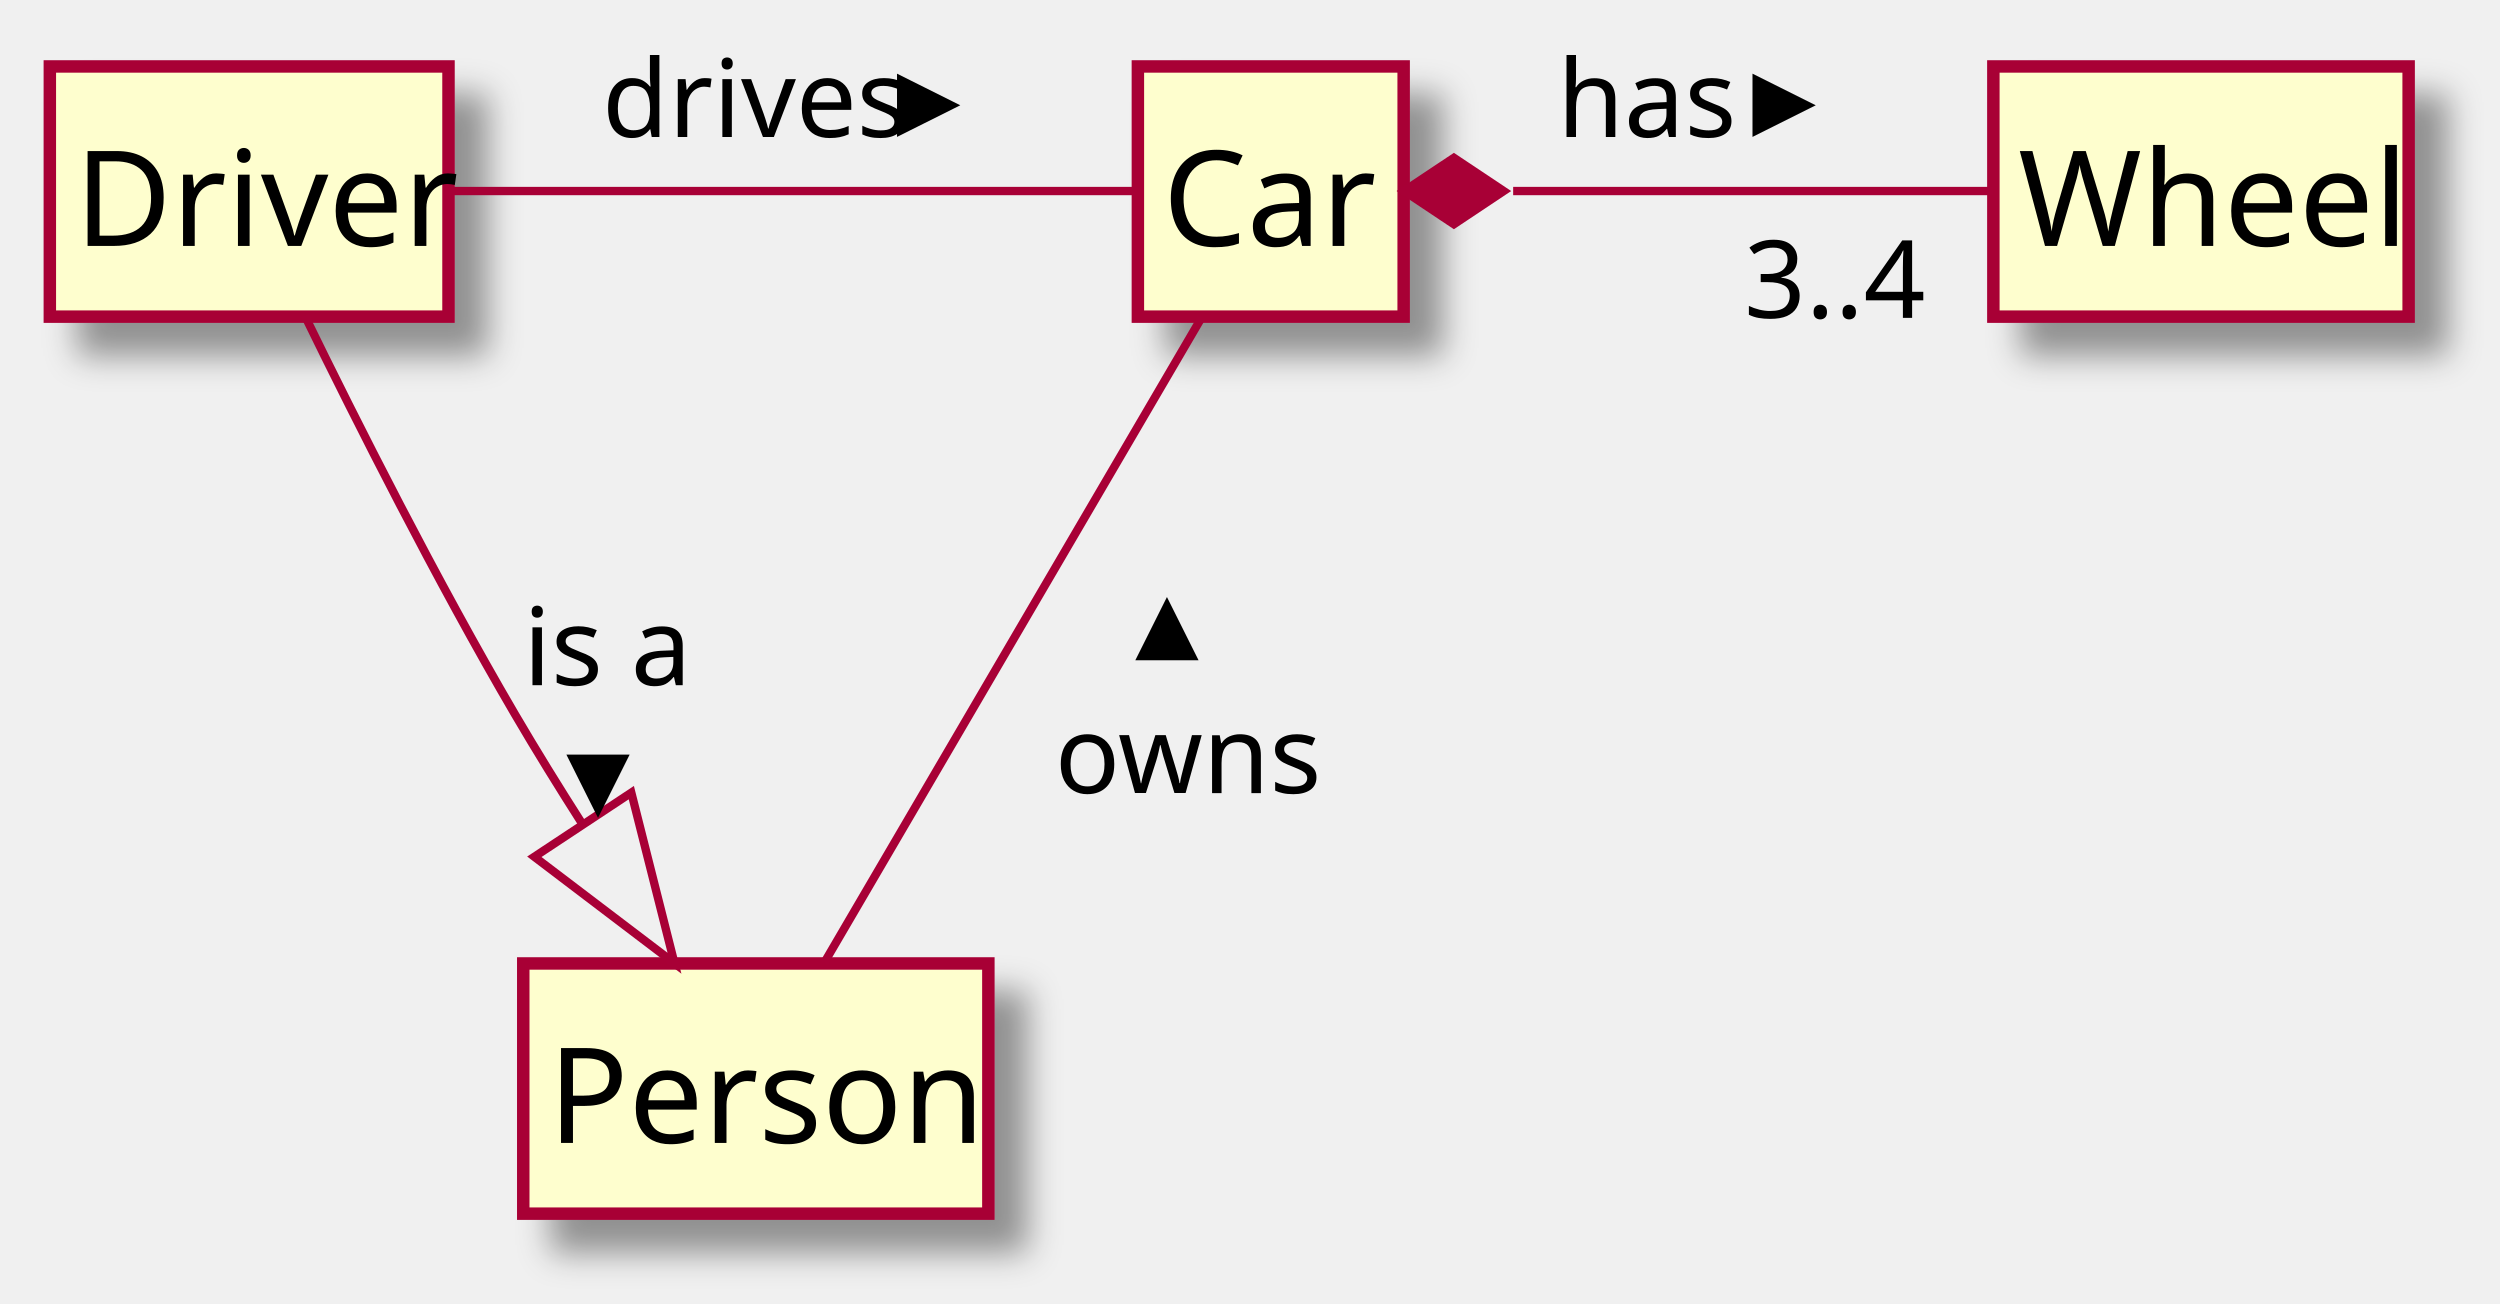
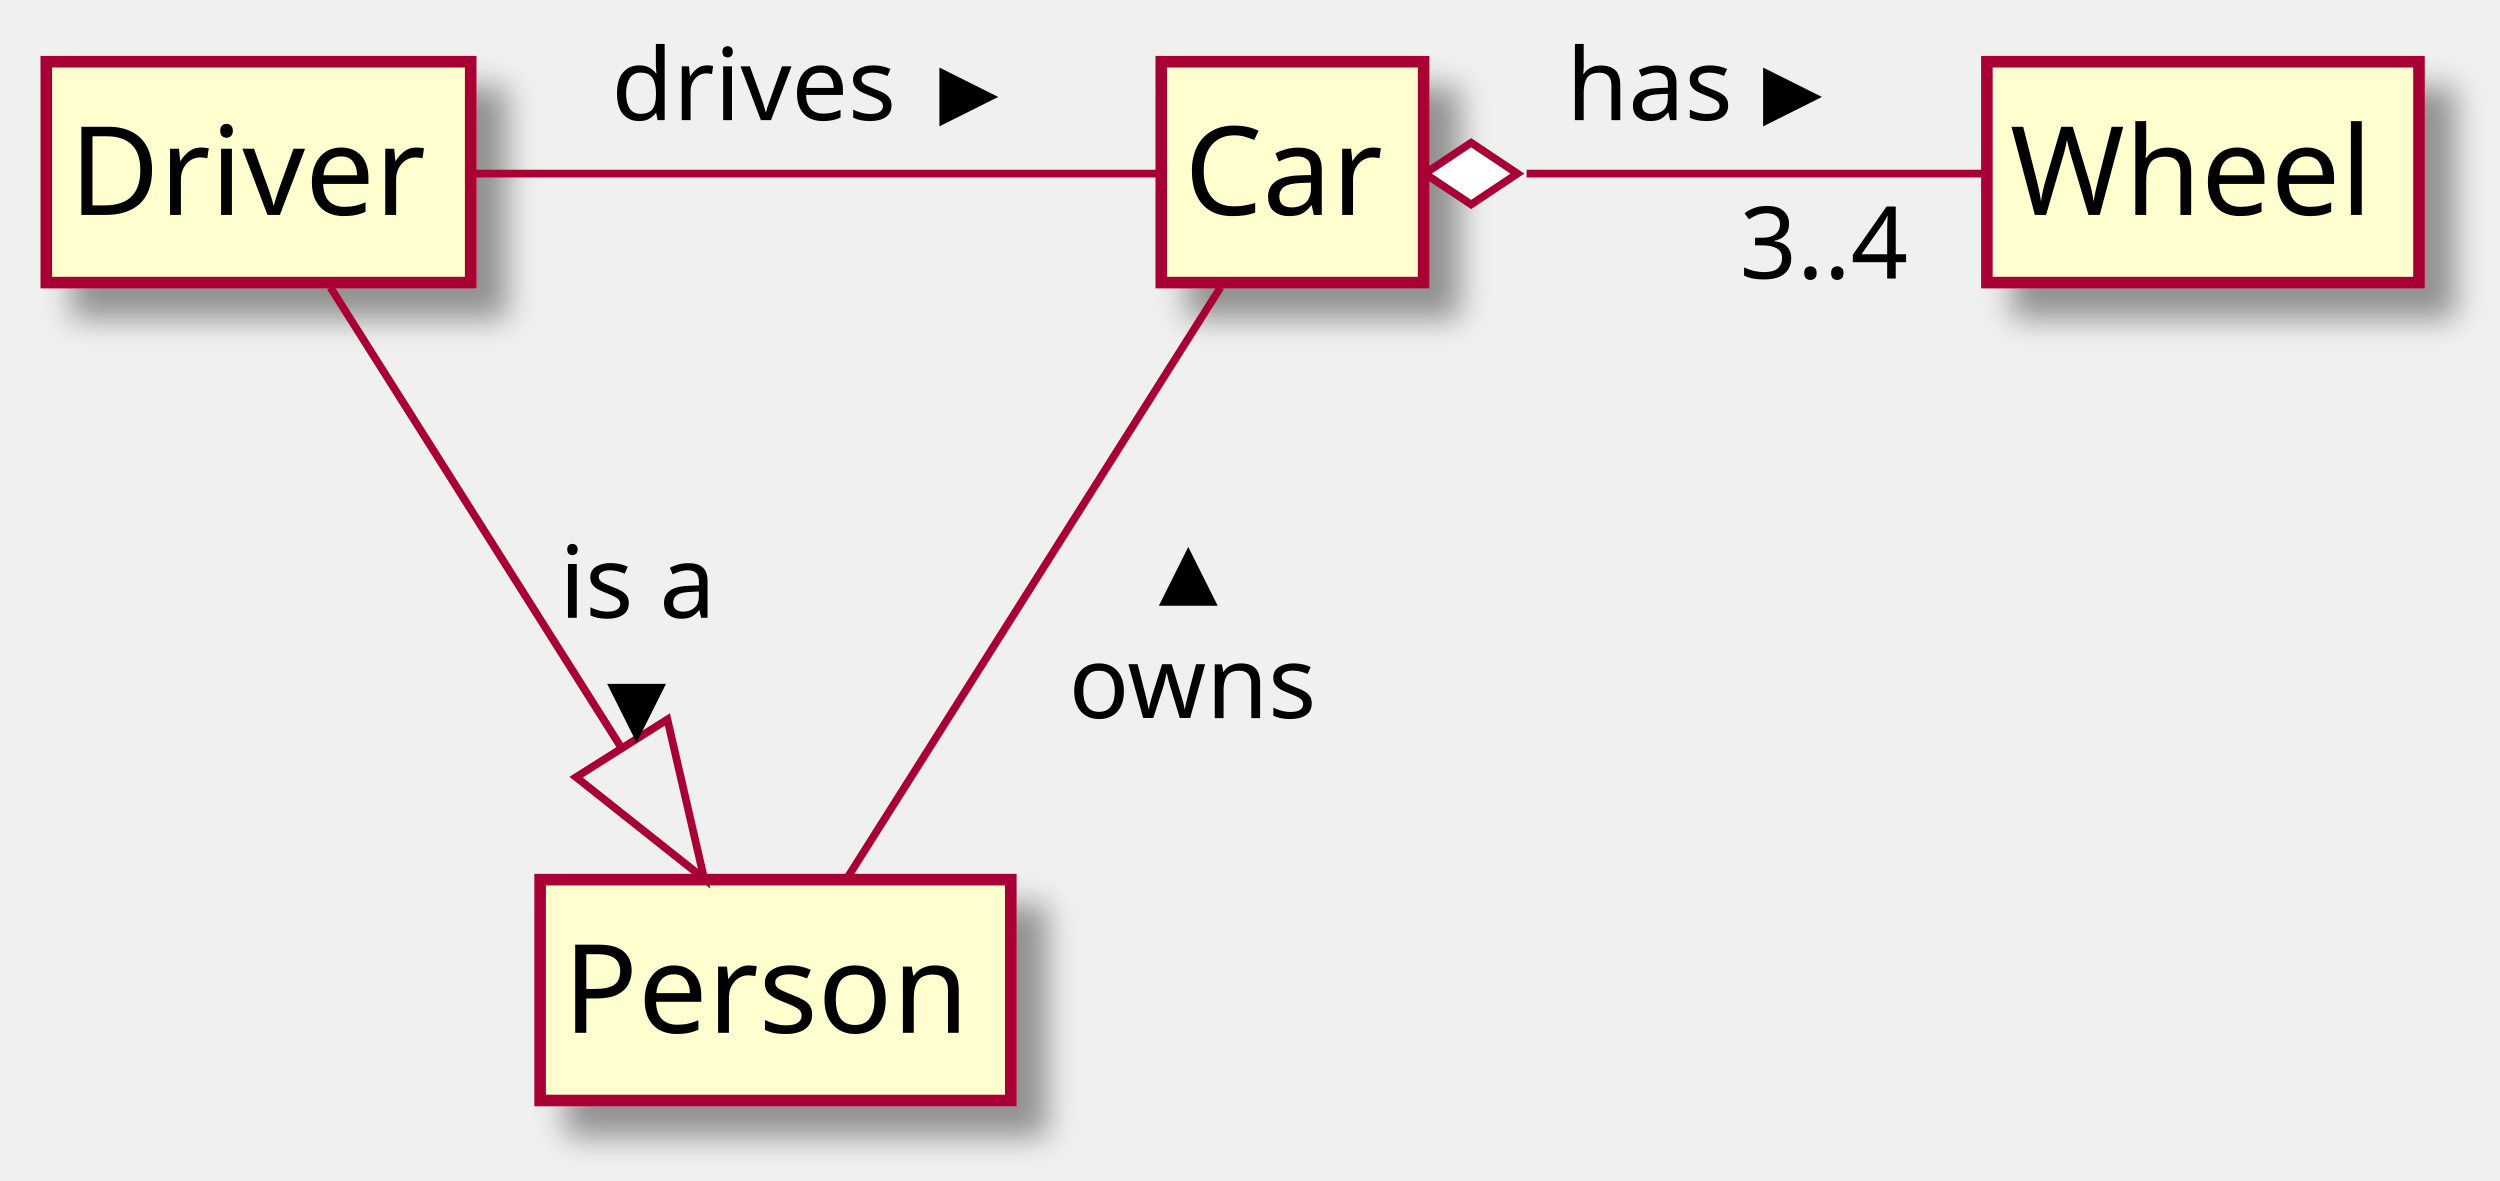
- <svg xmlns="http://www.w3.org/2000/svg" contentScriptType="application/ecmascript" contentStyleType="text/css" height="157px" preserveAspectRatio="none" style="width:301px;height:157px;" version="1.1" viewBox="0 0 301 157" width="301px" zoomAndPan="magnify">
+ <svg xmlns="http://www.w3.org/2000/svg" contentScriptType="application/ecmascript" contentStyleType="text/css" height="153px" preserveAspectRatio="none" style="width:324px;height:153px;" version="1.1" viewBox="0 0 324 153" width="324px" zoomAndPan="magnify">
  <defs>
-     <filter height="300%" id="f1uih2b09est7y" width="300%" x="-1" y="-1">
+     <filter height="300%" id="f1kvav9wd50u21" width="300%" x="-1" y="-1">
      <feGaussianBlur result="blurOut" stdDeviation="2.0" />
      <feColorMatrix in="blurOut" result="blurOut2" type="matrix" values="0 0 0 0 0 0 0 0 0 0 0 0 0 0 0 0 0 0 .4 0" />
      <feOffset dx="4.0" dy="4.0" in="blurOut2" result="blurOut3" />
      <feBlend in="SourceGraphic" in2="blurOut3" mode="normal" />
    </filter>
  </defs>
  <g>
-     <rect fill="#FEFECE" filter="url(#f1uih2b09est7y)" height="30.125" id="Car" style="stroke: #A80036; stroke-width: 1.5;" width="32" x="137" y="8" />
-     <text fill="#000000" font-family="sans-serif" font-size="16" lengthAdjust="spacingAndGlyphs" textLength="26" x="140" y="29.609">Car</text>
-     <rect fill="#FEFECE" filter="url(#f1uih2b09est7y)" height="30.125" id="Driver" style="stroke: #A80036; stroke-width: 1.5;" width="48" x="6" y="8" />
-     <text fill="#000000" font-family="sans-serif" font-size="16" lengthAdjust="spacingAndGlyphs" textLength="42" x="9" y="29.609">Driver</text>
-     <rect fill="#FEFECE" filter="url(#f1uih2b09est7y)" height="30.125" id="Wheel" style="stroke: #A80036; stroke-width: 1.5;" width="50" x="240" y="8" />
-     <text fill="#000000" font-family="sans-serif" font-size="16" lengthAdjust="spacingAndGlyphs" textLength="44" x="243" y="29.609">Wheel</text>
-     <rect fill="#FEFECE" filter="url(#f1uih2b09est7y)" height="30.125" id="Person" style="stroke: #A80036; stroke-width: 1.5;" width="56" x="63" y="116" />
-     <text fill="#000000" font-family="sans-serif" font-size="16" lengthAdjust="spacingAndGlyphs" textLength="50" x="66" y="137.609">Person</text>
-     <path d="M54.008,23 C78.477,23 115.751,23 136.889,23 " fill="none" id="Driver-Car" style="stroke: #A80036; stroke-width: 1.0;" />
-     <text fill="#000000" font-family="sans-serif" font-size="13" lengthAdjust="spacingAndGlyphs" textLength="33" x="72.5" y="16.495">drives</text>
-     <polygon fill="#000000" points="108.5,9.676,114.5,12.676,108.5,15.676,108.5,9.676" style="stroke: #000000; stroke-width: 1.0;" />
-     <path d="M182.183,23 C200.09,23 222.786,23 239.889,23 " fill="none" id="Car-Wheel" style="stroke: #A80036; stroke-width: 1.0;" />
-     <polygon fill="#A80036" points="169.047,23,175.047,27,181.047,23,175.047,19,169.047,23" style="stroke: #A80036; stroke-width: 1.0;" />
-     <text fill="#000000" font-family="sans-serif" font-size="13" lengthAdjust="spacingAndGlyphs" textLength="21" x="187.5" y="16.495">has</text>
-     <polygon fill="#000000" points="211.5,9.676,217.5,12.676,211.5,15.676,211.5,9.676" style="stroke: #000000; stroke-width: 1.0;" />
-     <text fill="#000000" font-family="sans-serif" font-size="13" lengthAdjust="spacingAndGlyphs" textLength="22" x="209.99" y="38.27">3..4</text>
-     <path d="M144.638,38.296 C132.739,58.639 111.055,95.712 99.229,115.931 " fill="none" id="Car-Person" style="stroke: #A80036; stroke-width: 1.0;" />
-     <polygon fill="#000000" points="137.5,79,140.5,73,143.5,79,137.5,79" style="stroke: #000000; stroke-width: 1.0;" />
-     <text fill="#000000" font-family="sans-serif" font-size="13" lengthAdjust="spacingAndGlyphs" textLength="30" x="127" y="95.495">owns</text>
-     <path d="M36.704,38.018 C42.91,50.735 52.576,69.901 62,86 C64.535,90.33 67.314,94.825 70.118,99.214 " fill="none" id="Driver-Person" style="stroke: #A80036; stroke-width: 1.0;" />
-     <polygon fill="none" points="76.01,95.433,81.207,115.975,64.333,103.157,76.01,95.433" style="stroke: #A80036; stroke-width: 1.0;" />
-     <text fill="#000000" font-family="sans-serif" font-size="13" lengthAdjust="spacingAndGlyphs" textLength="21" x="63" y="82.495">is a</text>
-     <polygon fill="#000000" points="69,91.352,72,97.352,75,91.352,69,91.352" style="stroke: #000000; stroke-width: 1.0;" />
+     <rect fill="#FEFECE" filter="url(#f1kvav9wd50u21)" height="28.625" id="Car" style="stroke: #A80036; stroke-width: 1.5;" width="34" x="150.5" y="8" />
+     <text fill="#000000" font-family="sans-serif" font-size="16" lengthAdjust="spacingAndGlyphs" textLength="28" x="153.5" y="27.852">Car</text>
+     <rect fill="#FEFECE" filter="url(#f1kvav9wd50u21)" height="28.625" id="Driver" style="stroke: #A80036; stroke-width: 1.5;" width="55" x="6" y="8" />
+     <text fill="#000000" font-family="sans-serif" font-size="16" lengthAdjust="spacingAndGlyphs" textLength="49" x="9" y="27.852">Driver</text>
+     <rect fill="#FEFECE" filter="url(#f1kvav9wd50u21)" height="28.625" id="Wheel" style="stroke: #A80036; stroke-width: 1.5;" width="56" x="257.5" y="8" />
+     <text fill="#000000" font-family="sans-serif" font-size="16" lengthAdjust="spacingAndGlyphs" textLength="50" x="260.5" y="27.852">Wheel</text>
+     <rect fill="#FEFECE" filter="url(#f1kvav9wd50u21)" height="28.625" id="Person" style="stroke: #A80036; stroke-width: 1.5;" width="61" x="70" y="114" />
+     <text fill="#000000" font-family="sans-serif" font-size="16" lengthAdjust="spacingAndGlyphs" textLength="55" x="73" y="133.852">Person</text>
+     <path d="M61.265,22.5 C88.096,22.5 127.887,22.5 150.382,22.5 " fill="none" id="Driver-Car" style="stroke: #A80036; stroke-width: 1.0;" />
+     <text fill="#000000" font-family="sans-serif" font-size="13" lengthAdjust="spacingAndGlyphs" textLength="40" x="79.25" y="15.567">drives</text>
+     <polygon fill="#000000" points="122.25,9.566,128.25,12.566,122.25,15.566,122.25,9.566" style="stroke: #000000; stroke-width: 1.0;" />
+     <path d="M197.849,22.5 C216.196,22.5 239.425,22.5 257.359,22.5 " fill="none" id="Car&lt;-Wheel" style="stroke: #A80036; stroke-width: 1.0;" />
+     <polygon fill="#FFFFFF" points="184.658,22.5,190.658,26.5,196.658,22.5,190.658,18.5,184.658,22.5" style="stroke: #A80036; stroke-width: 1.0;" />
+     <text fill="#000000" font-family="sans-serif" font-size="13" lengthAdjust="spacingAndGlyphs" textLength="23" x="203" y="15.567">has</text>
+     <polygon fill="#000000" points="229,9.566,235,12.566,229,15.566,229,9.566" style="stroke: #000000; stroke-width: 1.0;" />
+     <text fill="#000000" font-family="sans-serif" font-size="13" lengthAdjust="spacingAndGlyphs" textLength="24" x="225.456" y="36.093">3..4</text>
+     <path d="M158.184,37.239 C145.383,57.49 122.496,93.701 109.737,113.886 " fill="none" id="Car-Person" style="stroke: #A80036; stroke-width: 1.0;" />
+     <polygon fill="#000000" points="151,78,154,72,157,78,151,78" style="stroke: #000000; stroke-width: 1.0;" />
+     <text fill="#000000" font-family="sans-serif" font-size="13" lengthAdjust="spacingAndGlyphs" textLength="34" x="138.5" y="93.067">owns</text>
+     <path d="M42.816,37.239 C52.517,52.586 68.01,77.097 80.498,96.855 " fill="none" id="Driver-&gt;Person" style="stroke: #A80036; stroke-width: 1.0;" />
+     <polygon fill="none" points="86.494,93.24,91.263,113.886,74.66,100.72,86.494,93.24" style="stroke: #A80036; stroke-width: 1.0;" />
+     <text fill="#000000" font-family="sans-serif" font-size="13" lengthAdjust="spacingAndGlyphs" textLength="23" x="72.5" y="80.067">is a</text>
+     <polygon fill="#000000" points="79.5,89.133,82.5,95.133,85.5,89.133,79.5,89.133" style="stroke: #000000; stroke-width: 1.0;" />
  </g>
</svg>
